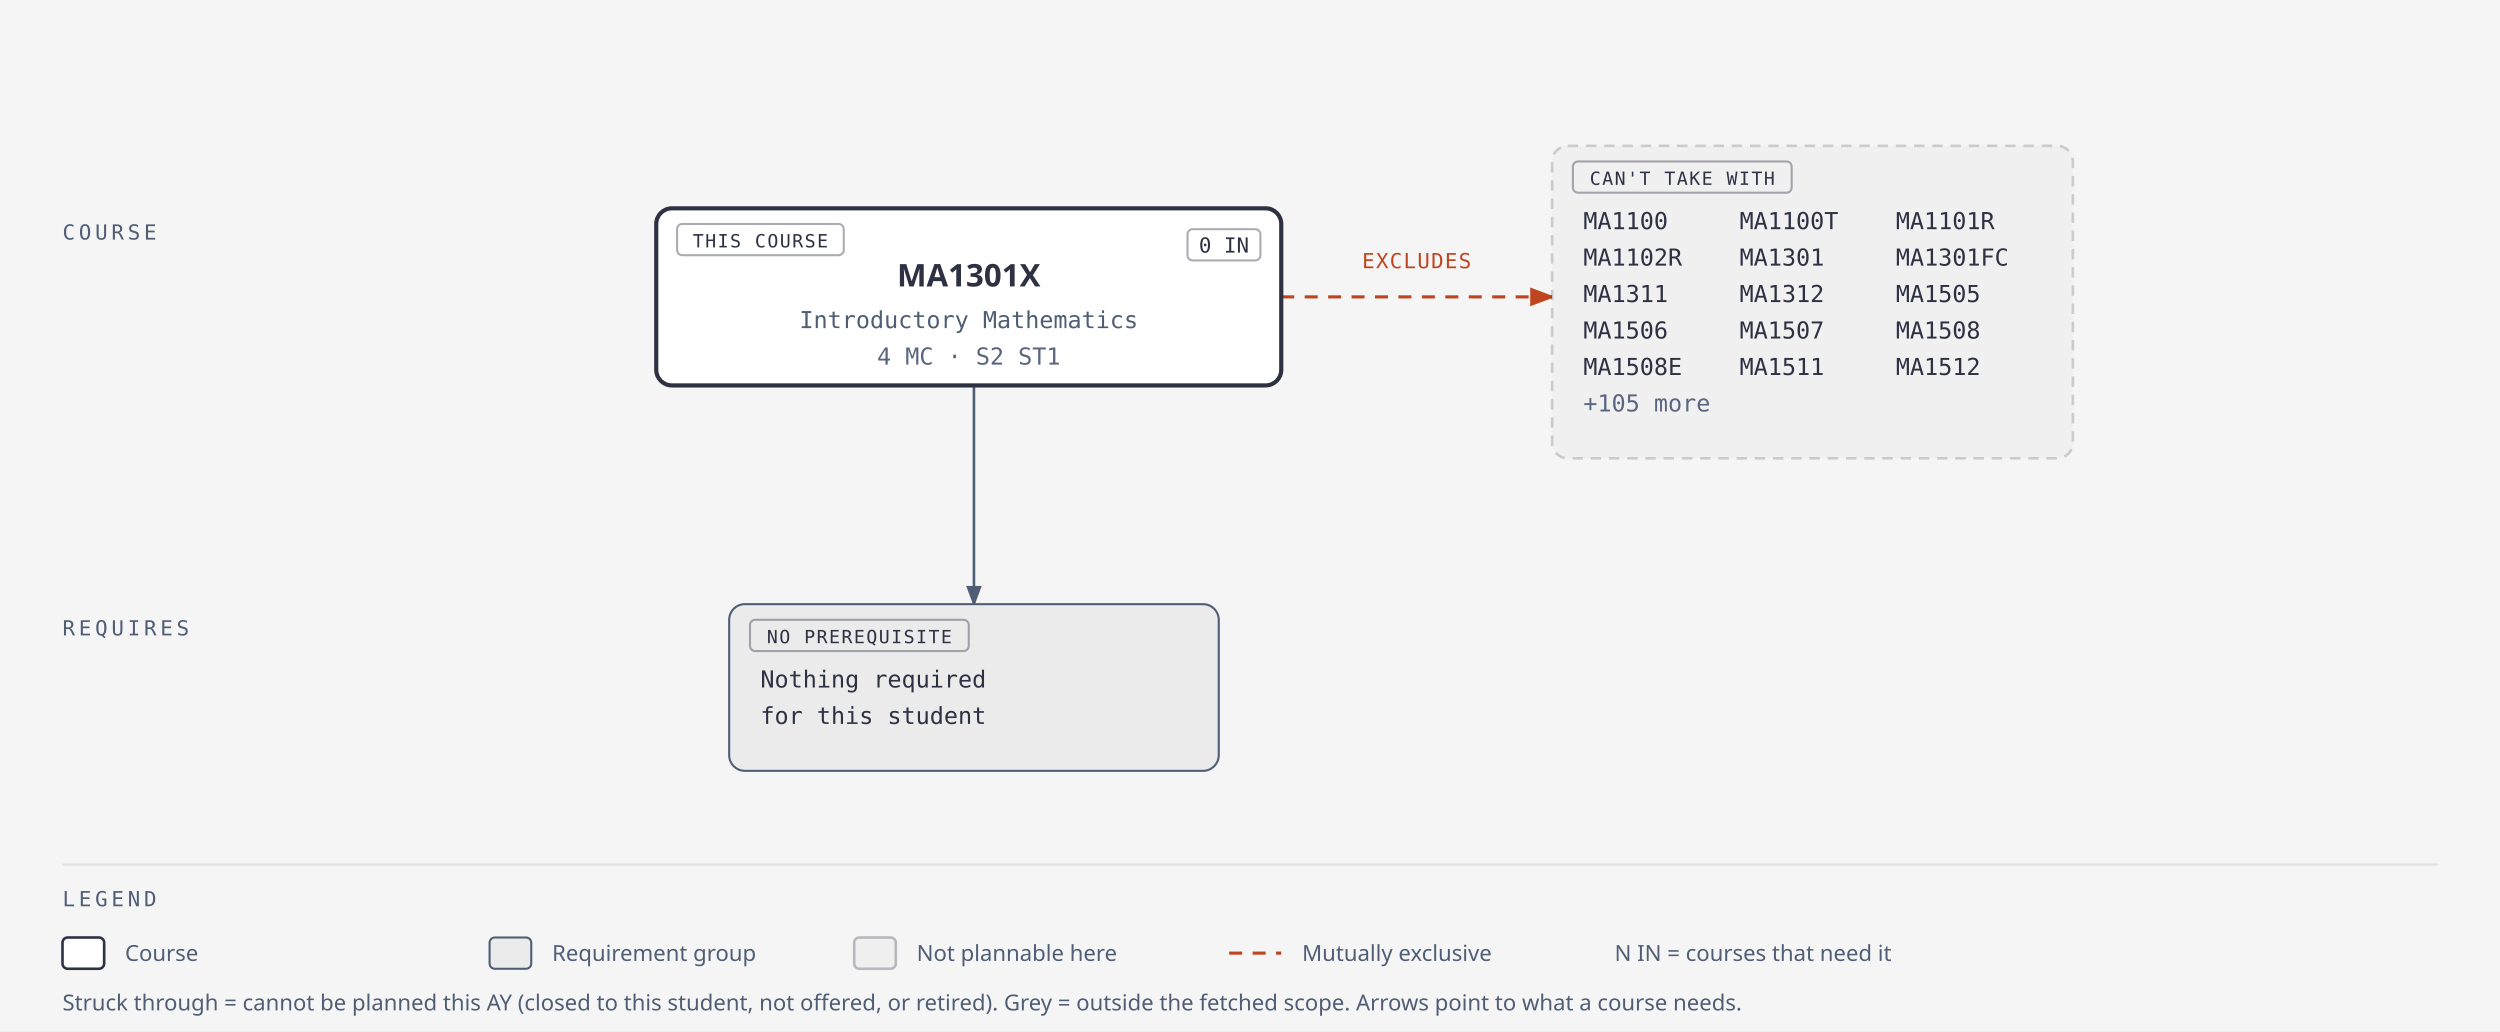
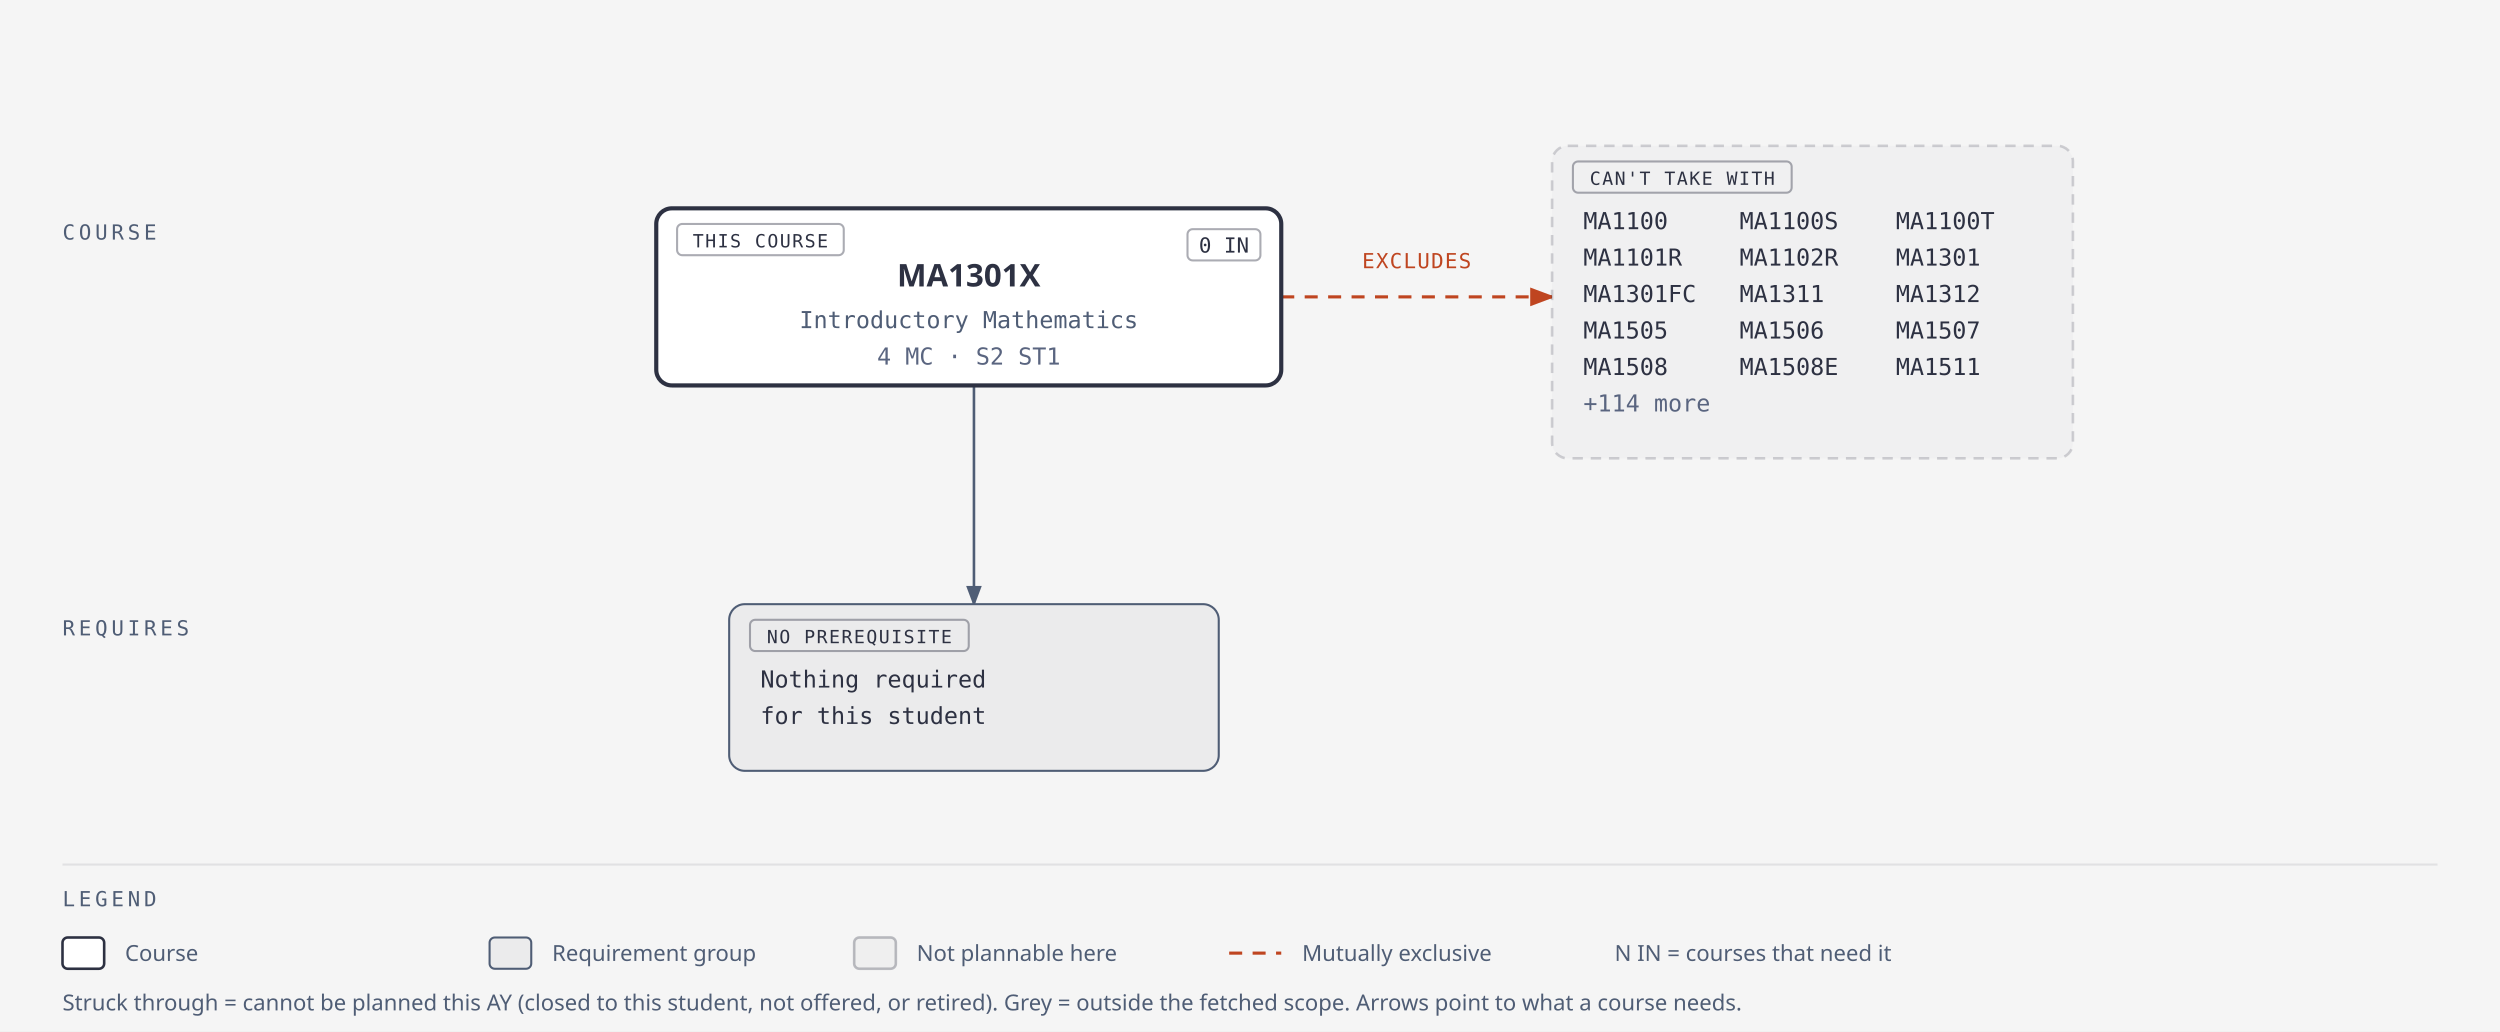
<svg xmlns="http://www.w3.org/2000/svg" width="960" height="396" viewBox="0 0 960 396" role="img" aria-labelledby="ma1301x-title ma1301x-desc">
  <defs>
    <marker id="arrow" markerWidth="8" markerHeight="6" refX="7" refY="3" orient="auto">
      <polygon points="0 0, 8 3, 0 6" fill="#4f5d75" />
    </marker>
    <marker id="arrow-accent" markerWidth="8" markerHeight="6" refX="7" refY="3" orient="auto">
      <polygon points="0 0, 8 3, 0 6" fill="#bf4520" />
    </marker>
  </defs>
  <rect width="100%" height="100%" fill="#f5f5f5" />
  <text x="24" y="92" fill="#4f5d75" font-size="8" font-family="'Geist Mono', ui-monospace, monospace" letter-spacing="0.18em">COURSE</text>
  <text x="24" y="244" fill="#4f5d75" font-size="8" font-family="'Geist Mono', ui-monospace, monospace" letter-spacing="0.18em">REQUIRES</text>
  <path d="M 374,148 V 232" fill="none" stroke="#4f5d75" stroke-width="1" marker-end="url(#arrow)" />
  <line x1="492" y1="114" x2="596" y2="114" stroke="#bf4520" stroke-width="1.2" stroke-dasharray="5,4" marker-end="url(#arrow-accent)" />
  <rect x="518" y="94" width="52" height="12" rx="2" fill="#f5f5f5" />
  <text x="544" y="103" fill="#bf4520" font-size="8" font-family="'Geist Mono', ui-monospace, monospace" text-anchor="middle" letter-spacing="0.06em">EXCLUDES</text>
  <rect x="252" y="80" width="240" height="68" rx="6" fill="#f5f5f5" />
  <rect x="252" y="80" width="240" height="68" rx="6" fill="#ffffff" stroke="#2d3142" stroke-width="1.6" />
  <rect x="260" y="86" width="64" height="12" rx="2" fill="transparent" stroke="rgba(45,49,66,0.40)" stroke-width="0.8" />
  <text x="292" y="95" fill="#2d3142" font-size="7" font-family="'Geist Mono', ui-monospace, monospace" text-anchor="middle" letter-spacing="0.08em">THIS COURSE</text>
  <rect x="456" y="88" width="28" height="12" rx="2" fill="transparent" stroke="rgba(45,49,66,0.40)" stroke-width="0.8" />
  <text x="470" y="97" fill="#2d3142" font-size="8" font-family="'Geist Mono', ui-monospace, monospace" text-anchor="middle">0 IN</text>
  <text x="372" y="110" fill="#2d3142" font-size="12" font-weight="600" font-family="'Geist', system-ui, sans-serif" text-anchor="middle">MA1301X</text>
  <text x="372" y="126" fill="#4f5d75" font-size="9" font-family="'Geist Mono', ui-monospace, monospace" text-anchor="middle">Introductory Mathematics</text>
  <text x="372" y="140" fill="#5a6580" font-size="9" font-family="'Geist Mono', ui-monospace, monospace" text-anchor="middle">4 MC · S2 ST1</text>
  <rect x="596" y="56" width="200" height="120" rx="6" fill="#f5f5f5" />
  <rect x="596" y="56" width="200" height="120" rx="6" fill="rgba(45,49,66,0.02)" stroke="rgba(45,49,66,0.20)" stroke-width="1" stroke-dasharray="4,3" />
  <rect x="604" y="62" width="84" height="12" rx="2" fill="transparent" stroke="rgba(45,49,66,0.40)" stroke-width="0.8" />
  <text x="646" y="71" fill="#2d3142" font-size="7" font-family="'Geist Mono', ui-monospace, monospace" text-anchor="middle" letter-spacing="0.08em">CAN'T TAKE WITH</text>
  <text x="608" y="88" fill="#2d3142" font-size="9" font-family="'Geist Mono', ui-monospace, monospace">MA1100</text>
-   <text x="668" y="88" fill="#2d3142" font-size="9" font-family="'Geist Mono', ui-monospace, monospace">MA1100T</text>
-   <text x="728" y="88" fill="#2d3142" font-size="9" font-family="'Geist Mono', ui-monospace, monospace">MA1101R</text>
-   <text x="608" y="102" fill="#2d3142" font-size="9" font-family="'Geist Mono', ui-monospace, monospace">MA1102R</text>
-   <text x="668" y="102" fill="#2d3142" font-size="9" font-family="'Geist Mono', ui-monospace, monospace">MA1301</text>
-   <text x="728" y="102" fill="#2d3142" font-size="9" font-family="'Geist Mono', ui-monospace, monospace">MA1301FC</text>
-   <text x="608" y="116" fill="#2d3142" font-size="9" font-family="'Geist Mono', ui-monospace, monospace">MA1311</text>
-   <text x="668" y="116" fill="#2d3142" font-size="9" font-family="'Geist Mono', ui-monospace, monospace">MA1312</text>
-   <text x="728" y="116" fill="#2d3142" font-size="9" font-family="'Geist Mono', ui-monospace, monospace">MA1505</text>
-   <text x="608" y="130" fill="#2d3142" font-size="9" font-family="'Geist Mono', ui-monospace, monospace">MA1506</text>
-   <text x="668" y="130" fill="#2d3142" font-size="9" font-family="'Geist Mono', ui-monospace, monospace">MA1507</text>
-   <text x="728" y="130" fill="#2d3142" font-size="9" font-family="'Geist Mono', ui-monospace, monospace">MA1508</text>
-   <text x="608" y="144" fill="#2d3142" font-size="9" font-family="'Geist Mono', ui-monospace, monospace">MA1508E</text>
-   <text x="668" y="144" fill="#2d3142" font-size="9" font-family="'Geist Mono', ui-monospace, monospace">MA1511</text>
-   <text x="728" y="144" fill="#2d3142" font-size="9" font-family="'Geist Mono', ui-monospace, monospace">MA1512</text>
-   <text x="608" y="158" fill="#5a6580" font-size="9" font-family="'Geist Mono', ui-monospace, monospace">+105 more</text>
+   <text x="668" y="88" fill="#2d3142" font-size="9" font-family="'Geist Mono', ui-monospace, monospace">MA1100S</text>
+   <text x="728" y="88" fill="#2d3142" font-size="9" font-family="'Geist Mono', ui-monospace, monospace">MA1100T</text>
+   <text x="608" y="102" fill="#2d3142" font-size="9" font-family="'Geist Mono', ui-monospace, monospace">MA1101R</text>
+   <text x="668" y="102" fill="#2d3142" font-size="9" font-family="'Geist Mono', ui-monospace, monospace">MA1102R</text>
+   <text x="728" y="102" fill="#2d3142" font-size="9" font-family="'Geist Mono', ui-monospace, monospace">MA1301</text>
+   <text x="608" y="116" fill="#2d3142" font-size="9" font-family="'Geist Mono', ui-monospace, monospace">MA1301FC</text>
+   <text x="668" y="116" fill="#2d3142" font-size="9" font-family="'Geist Mono', ui-monospace, monospace">MA1311</text>
+   <text x="728" y="116" fill="#2d3142" font-size="9" font-family="'Geist Mono', ui-monospace, monospace">MA1312</text>
+   <text x="608" y="130" fill="#2d3142" font-size="9" font-family="'Geist Mono', ui-monospace, monospace">MA1505</text>
+   <text x="668" y="130" fill="#2d3142" font-size="9" font-family="'Geist Mono', ui-monospace, monospace">MA1506</text>
+   <text x="728" y="130" fill="#2d3142" font-size="9" font-family="'Geist Mono', ui-monospace, monospace">MA1507</text>
+   <text x="608" y="144" fill="#2d3142" font-size="9" font-family="'Geist Mono', ui-monospace, monospace">MA1508</text>
+   <text x="668" y="144" fill="#2d3142" font-size="9" font-family="'Geist Mono', ui-monospace, monospace">MA1508E</text>
+   <text x="728" y="144" fill="#2d3142" font-size="9" font-family="'Geist Mono', ui-monospace, monospace">MA1511</text>
+   <text x="608" y="158" fill="#5a6580" font-size="9" font-family="'Geist Mono', ui-monospace, monospace">+114 more</text>
  <rect x="280" y="232" width="188" height="64" rx="6" fill="#f5f5f5" />
  <rect x="280" y="232" width="188" height="64" rx="6" fill="rgba(45,49,66,0.05)" stroke="#4f5d75" stroke-width="0.8" />
  <rect x="288" y="238" width="84" height="12" rx="2" fill="transparent" stroke="rgba(45,49,66,0.40)" stroke-width="0.8" />
  <text x="330" y="247" fill="#2d3142" font-size="7" font-family="'Geist Mono', ui-monospace, monospace" text-anchor="middle" letter-spacing="0.08em">NO PREREQUISITE</text>
  <text x="292" y="264" fill="#2d3142" font-size="9" font-family="'Geist Mono', ui-monospace, monospace">Nothing required</text>
  <text x="292" y="278" fill="#2d3142" font-size="9" font-family="'Geist Mono', ui-monospace, monospace">for this student</text>
  <line x1="24" y1="332" x2="936" y2="332" stroke="rgba(45,49,66,0.10)" stroke-width="0.8" />
  <text x="24" y="348" fill="#4f5d75" font-size="8" font-family="'Geist Mono', ui-monospace, monospace" letter-spacing="0.18em">LEGEND</text>
  <rect x="24" y="360" width="16" height="12" rx="2" fill="#ffffff" stroke="#2d3142" stroke-width="1" />
  <text x="48" y="369" fill="#4f5d75" font-size="8.5" font-family="'Geist', system-ui, sans-serif">Course</text>
  <rect x="188" y="360" width="16" height="12" rx="2" fill="rgba(45,49,66,0.05)" stroke="#4f5d75" stroke-width="0.8" />
  <text x="212" y="369" fill="#4f5d75" font-size="8.5" font-family="'Geist', system-ui, sans-serif">Requirement group</text>
  <rect x="328" y="360" width="16" height="12" rx="2" fill="rgba(45,49,66,0.03)" stroke="rgba(45,49,66,0.30)" stroke-width="1" />
  <text x="352" y="369" fill="#4f5d75" font-size="8.5" font-family="'Geist', system-ui, sans-serif">Not plannable here</text>
  <line x1="472" y1="366" x2="492" y2="366" stroke="#bf4520" stroke-width="1.2" stroke-dasharray="5,4" />
  <text x="500" y="369" fill="#4f5d75" font-size="8.5" font-family="'Geist', system-ui, sans-serif">Mutually exclusive</text>
  <text x="620" y="369" fill="#4f5d75" font-size="8.5" font-family="'Geist', system-ui, sans-serif">N IN = courses that need it</text>
  <text x="24" y="388" fill="#4f5d75" font-size="8.5" font-family="'Geist', system-ui, sans-serif">Struck through = cannot be planned this AY (closed to this student, not offered, or retired). Grey = outside the fetched scope. Arrows point to what a course needs.</text>
</svg>
